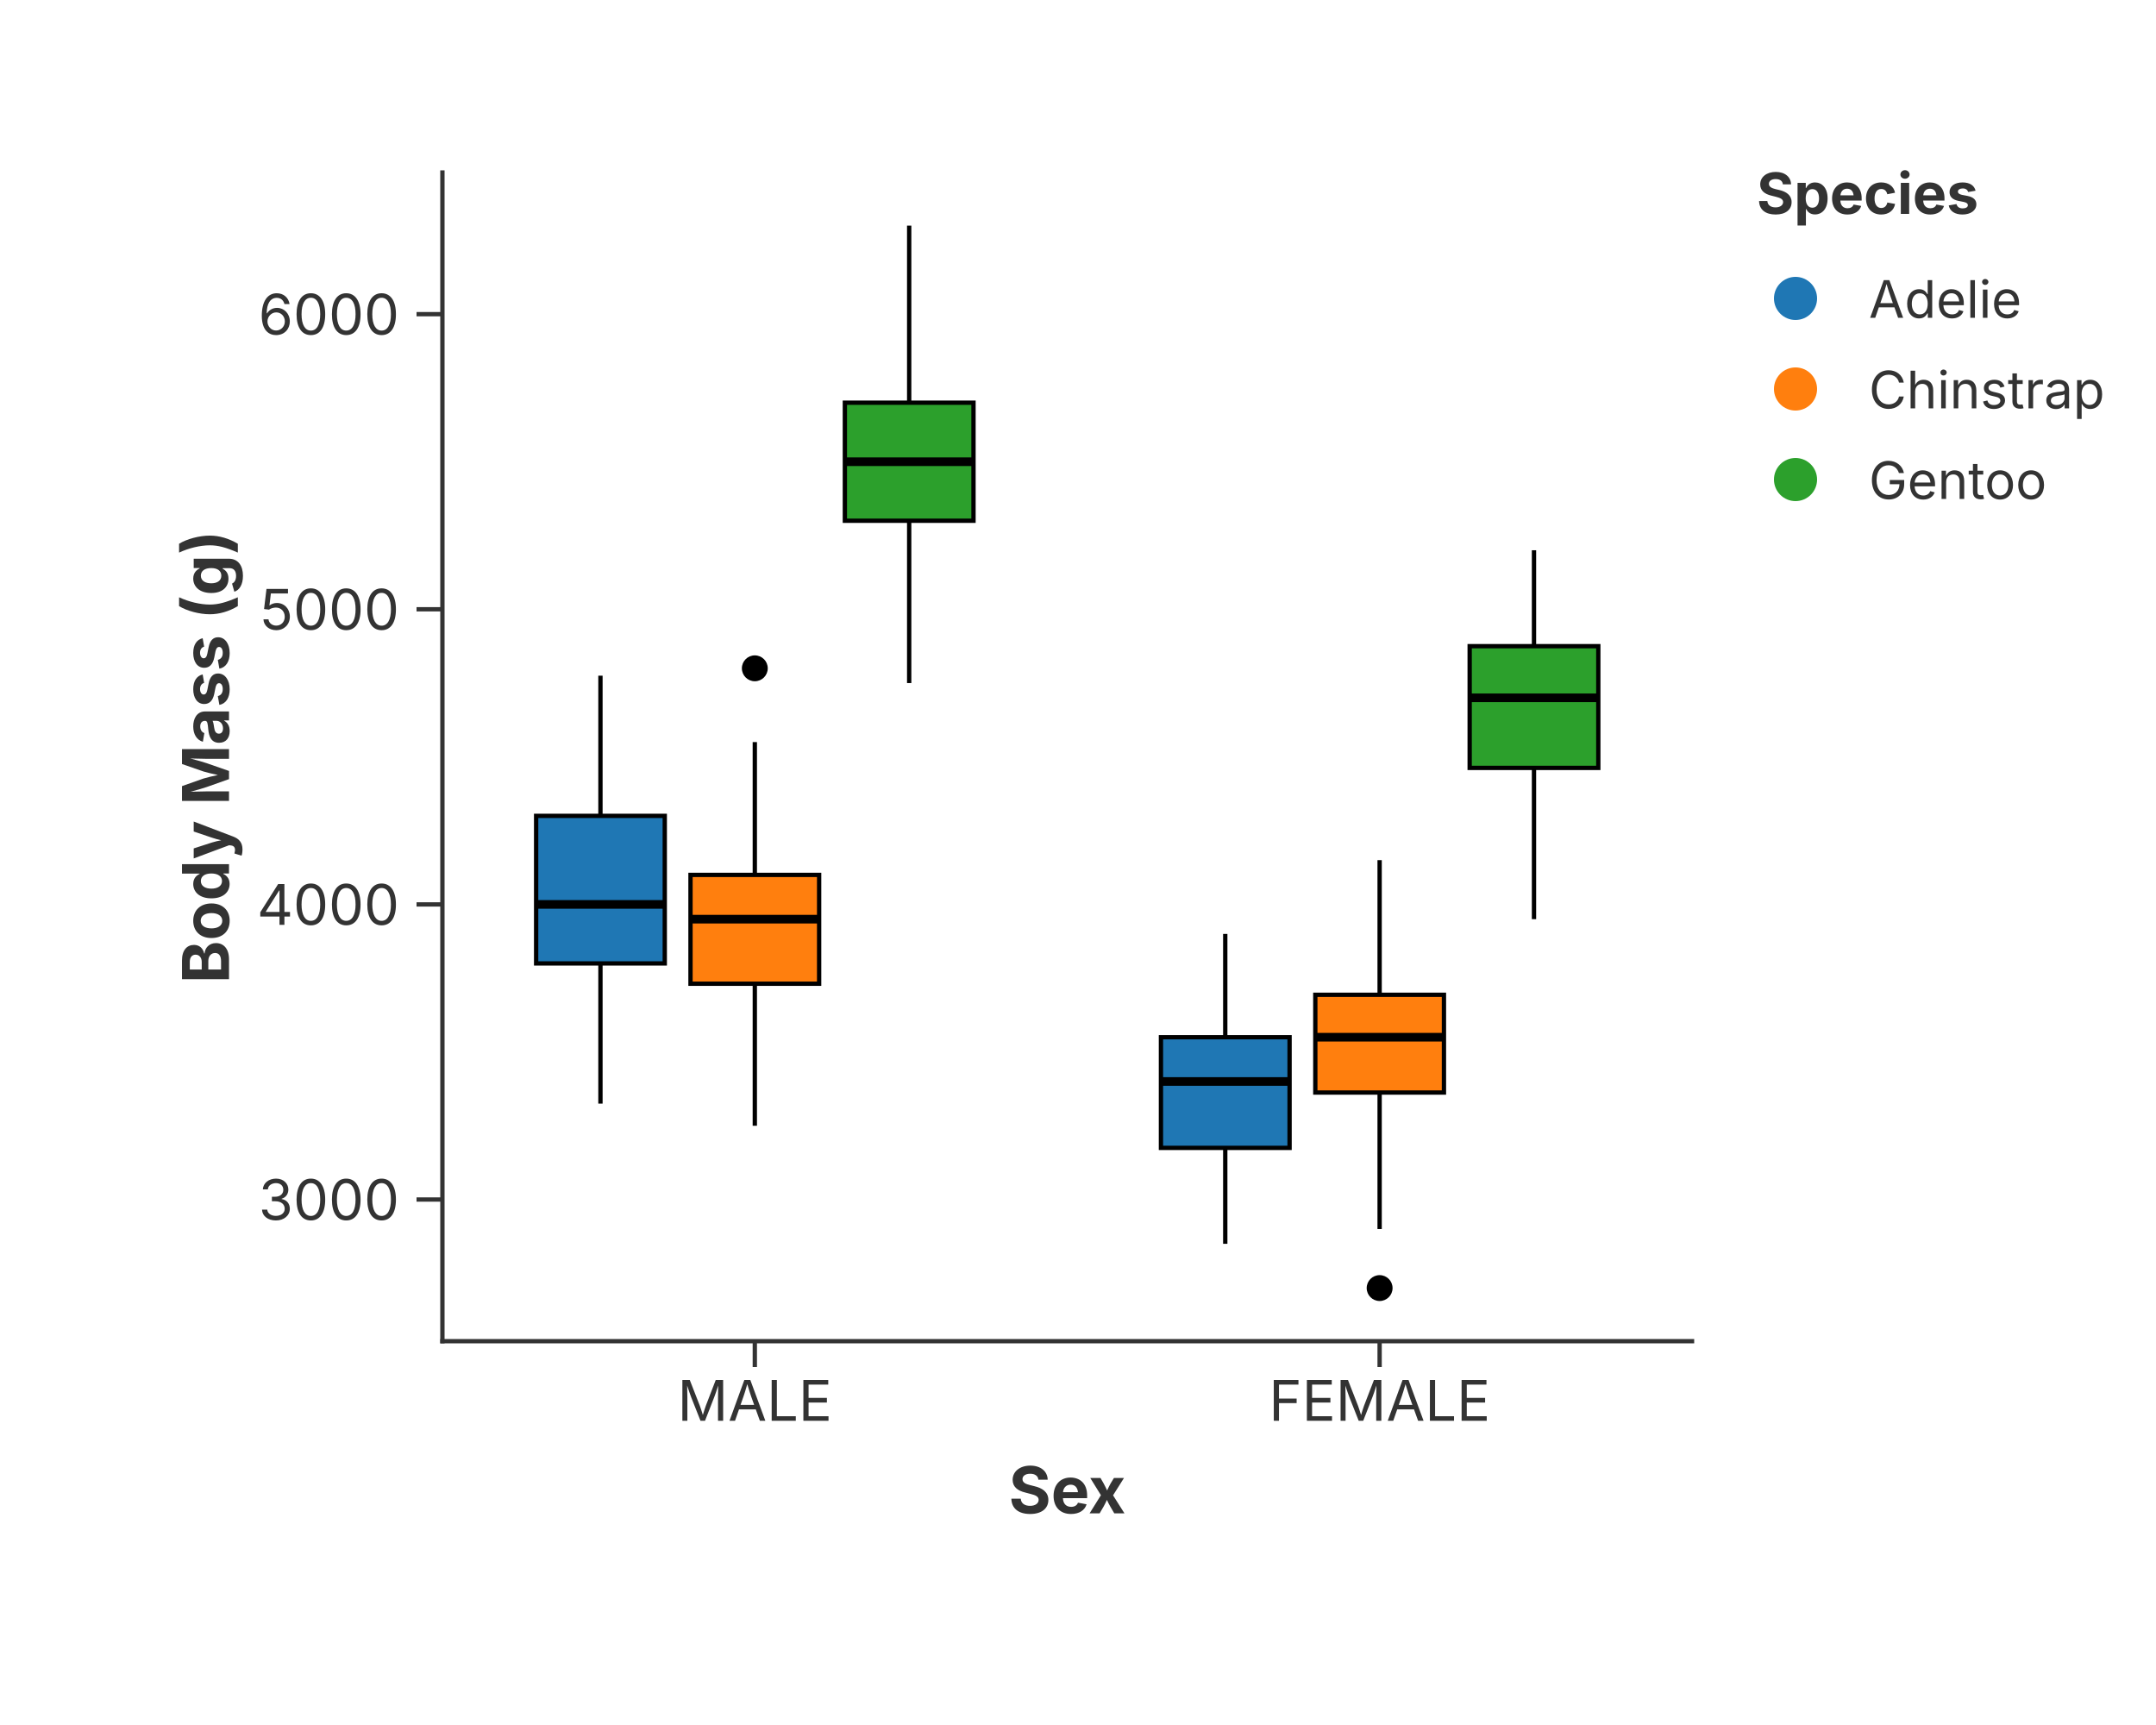
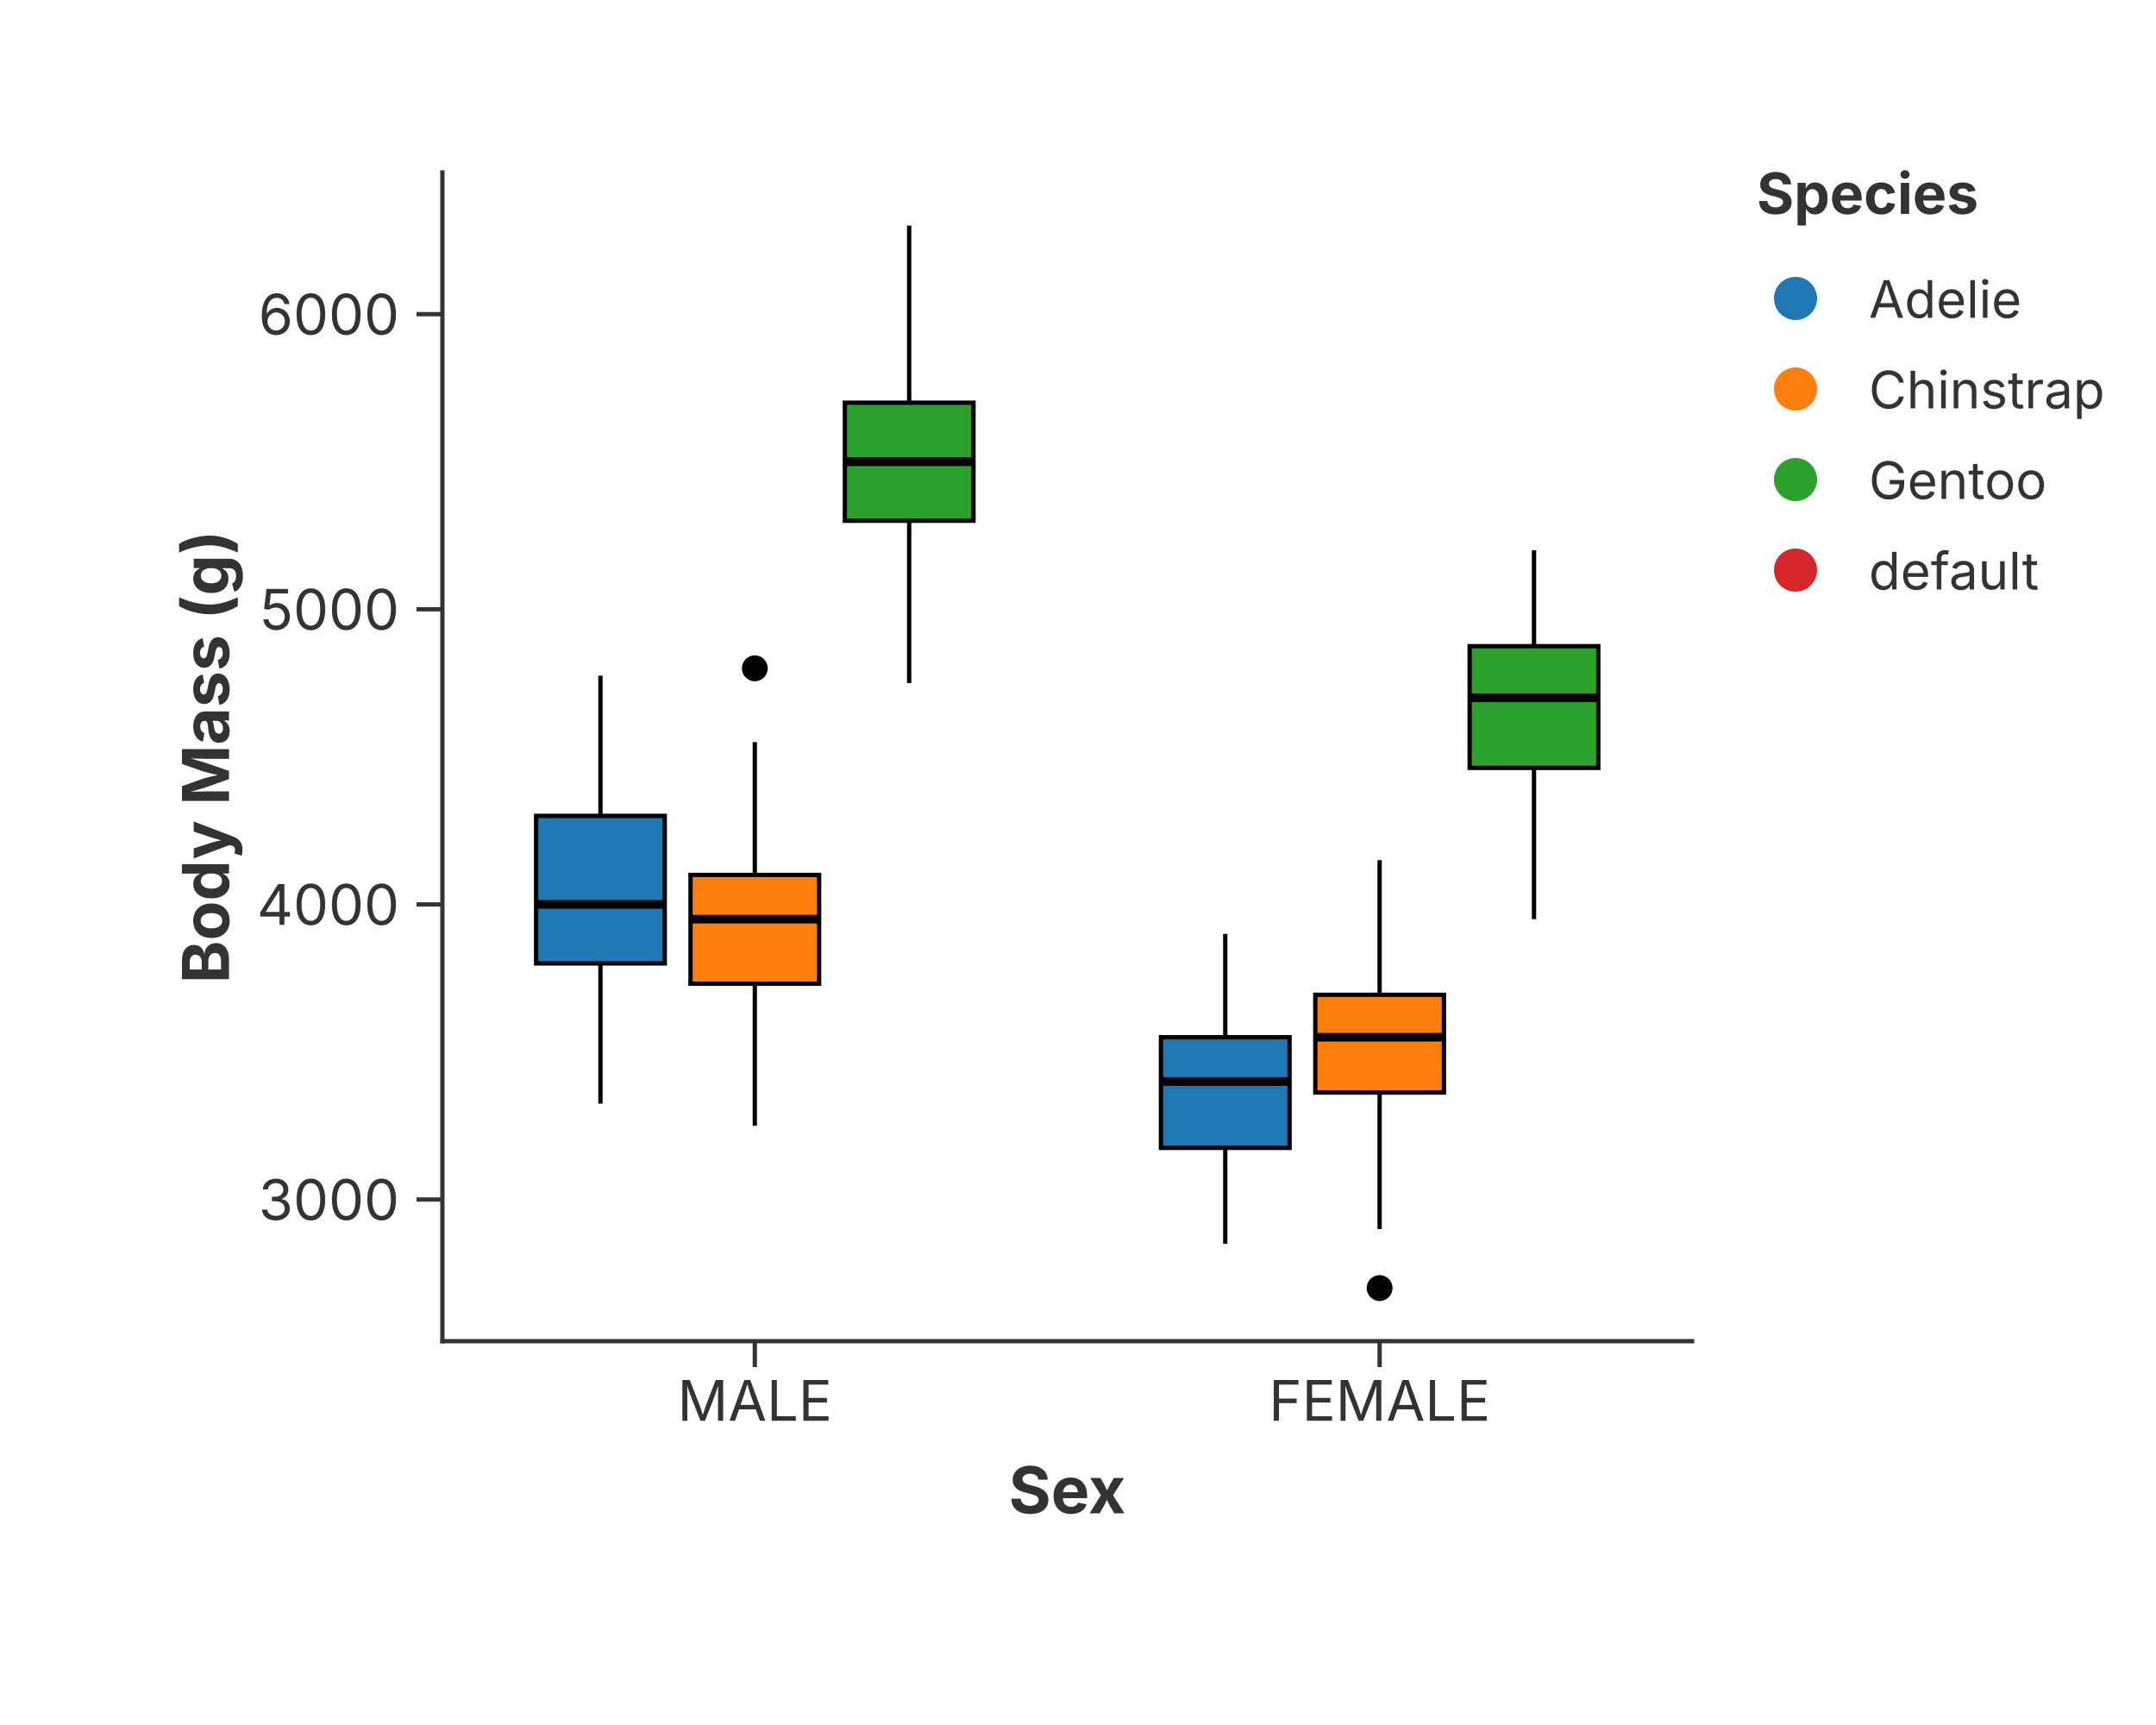
<svg xmlns="http://www.w3.org/2000/svg" width="500" height="400" viewBox="0 0 500 400">
  <rect width="100%" height="100%" fill="rgba(255,255,255,1.000)" />
  <line x1="102.60" y1="311.00" x2="392.40" y2="311.00" stroke="rgba(51,51,51,1.000)" stroke-width="1" stroke-linecap="square" />
  <line x1="175.05" y1="311.00" x2="175.05" y2="317.00" stroke="rgba(51,51,51,1.000)" stroke-width="1.0" />
  <text x="175.05" y="320.00" font-size="13" font-family="Inter, -apple-system, BlinkMacSystemFont, 'Segoe UI', Roboto, Helvetica, Arial, 'PingFang SC', 'Microsoft YaHei', Ubuntu, Cantarell, 'Noto Sans', sans-serif" fill="rgba(51,51,51,1.000)" text-anchor="middle" dominant-baseline="hanging">MALE</text>
  <line x1="319.95" y1="311.00" x2="319.95" y2="317.00" stroke="rgba(51,51,51,1.000)" stroke-width="1.0" />
  <text x="319.95" y="320.00" font-size="13" font-family="Inter, -apple-system, BlinkMacSystemFont, 'Segoe UI', Roboto, Helvetica, Arial, 'PingFang SC', 'Microsoft YaHei', Ubuntu, Cantarell, 'Noto Sans', sans-serif" fill="rgba(51,51,51,1.000)" text-anchor="middle" dominant-baseline="hanging">FEMALE</text>
  <text x="247.50" y="340.00" text-anchor="middle" font-size="15" font-family="Inter, -apple-system, BlinkMacSystemFont, 'Segoe UI', Roboto, Helvetica, Arial, 'PingFang SC', 'Microsoft YaHei', Ubuntu, Cantarell, 'Noto Sans', sans-serif" fill="rgba(51,51,51,1.000)" font-weight="bold" dominant-baseline="hanging">Sex</text>
  <line x1="102.60" y1="40.00" x2="102.60" y2="311.00" stroke="rgba(51,51,51,1.000)" stroke-width="1" stroke-linecap="square" />
  <line x1="102.60" y1="278.15" x2="96.60" y2="278.15" stroke="rgba(51,51,51,1.000)" stroke-width="1.0" />
  <text x="92.60" y="278.15" font-size="13" font-family="Inter, -apple-system, BlinkMacSystemFont, 'Segoe UI', Roboto, Helvetica, Arial, 'PingFang SC', 'Microsoft YaHei', Ubuntu, Cantarell, 'Noto Sans', sans-serif" fill="rgba(51,51,51,1.000)" text-anchor="end" dominant-baseline="central">3000</text>
  <line x1="102.60" y1="209.72" x2="96.60" y2="209.72" stroke="rgba(51,51,51,1.000)" stroke-width="1.0" />
  <text x="92.60" y="209.72" font-size="13" font-family="Inter, -apple-system, BlinkMacSystemFont, 'Segoe UI', Roboto, Helvetica, Arial, 'PingFang SC', 'Microsoft YaHei', Ubuntu, Cantarell, 'Noto Sans', sans-serif" fill="rgba(51,51,51,1.000)" text-anchor="end" dominant-baseline="central">4000</text>
  <line x1="102.60" y1="141.28" x2="96.60" y2="141.28" stroke="rgba(51,51,51,1.000)" stroke-width="1.0" />
  <text x="92.60" y="141.28" font-size="13" font-family="Inter, -apple-system, BlinkMacSystemFont, 'Segoe UI', Roboto, Helvetica, Arial, 'PingFang SC', 'Microsoft YaHei', Ubuntu, Cantarell, 'Noto Sans', sans-serif" fill="rgba(51,51,51,1.000)" text-anchor="end" dominant-baseline="central">5000</text>
  <line x1="102.60" y1="72.85" x2="96.60" y2="72.85" stroke="rgba(51,51,51,1.000)" stroke-width="1.0" />
  <text x="92.60" y="72.85" font-size="13" font-family="Inter, -apple-system, BlinkMacSystemFont, 'Segoe UI', Roboto, Helvetica, Arial, 'PingFang SC', 'Microsoft YaHei', Ubuntu, Cantarell, 'Noto Sans', sans-serif" fill="rgba(51,51,51,1.000)" text-anchor="end" dominant-baseline="central">6000</text>
  <text x="47.50" y="175.50" text-anchor="middle" font-size="15" font-family="Inter, -apple-system, BlinkMacSystemFont, 'Segoe UI', Roboto, Helvetica, Arial, 'PingFang SC', 'Microsoft YaHei', Ubuntu, Cantarell, 'Noto Sans', sans-serif" fill="rgba(51,51,51,1.000)" font-weight="bold" transform="rotate(-90, 47.50, 175.50)" dominant-baseline="middle">Body Mass (g)</text>
  <defs>
    <clipPath id="plot-clip-area">
      <rect x="102.600" y="40.000" width="289.800" height="271.000" />
    </clipPath>
  </defs>
  <rect x="124.335" y="189.187" width="29.832" height="34.217" fill="rgba(31,119,180,1.000)" stroke="rgba(0,0,0,1.000)" stroke-width="1.000" fill-opacity="1.000" stroke-opacity="1.000" clip-path="url(#plot-clip-area)" />
  <line x1="139.251" y1="255.910" x2="139.251" y2="223.404" stroke="rgba(0,0,0,1.000)" stroke-width="1.000" stroke-opacity="1.000" />
  <line x1="139.251" y1="156.681" x2="139.251" y2="189.187" stroke="rgba(0,0,0,1.000)" stroke-width="1.000" stroke-opacity="1.000" />
  <line x1="124.335" y1="209.717" x2="154.167" y2="209.717" stroke="rgba(0,0,0,1.000)" stroke-width="2.000" stroke-opacity="1.000" />
  <rect x="160.134" y="202.874" width="29.832" height="25.235" fill="rgba(255,127,14,1.000)" stroke="rgba(0,0,0,1.000)" stroke-width="1.000" fill-opacity="1.000" stroke-opacity="1.000" clip-path="url(#plot-clip-area)" />
  <line x1="175.050" y1="261.043" x2="175.050" y2="228.109" stroke="rgba(0,0,0,1.000)" stroke-width="1.000" stroke-opacity="1.000" />
  <line x1="175.050" y1="172.078" x2="175.050" y2="202.874" stroke="rgba(0,0,0,1.000)" stroke-width="1.000" stroke-opacity="1.000" />
  <line x1="160.134" y1="213.139" x2="189.966" y2="213.139" stroke="rgba(0,0,0,1.000)" stroke-width="2.000" stroke-opacity="1.000" />
  <circle cx="175.050" cy="154.970" r="3.000" fill="rgba(0,0,0,1.000)" stroke="none" stroke-width="0.000" fill-opacity="1.000" stroke-opacity="1.000" clip-path="url(#plot-clip-area)" />
  <rect x="195.933" y="93.379" width="29.832" height="27.374" fill="rgba(44,160,44,1.000)" stroke="rgba(0,0,0,1.000)" stroke-width="1.000" fill-opacity="1.000" stroke-opacity="1.000" clip-path="url(#plot-clip-area)" />
  <line x1="210.849" y1="158.391" x2="210.849" y2="120.753" stroke="rgba(0,0,0,1.000)" stroke-width="1.000" stroke-opacity="1.000" />
  <line x1="210.849" y1="52.318" x2="210.849" y2="93.379" stroke="rgba(0,0,0,1.000)" stroke-width="1.000" stroke-opacity="1.000" />
  <line x1="195.933" y1="107.066" x2="225.765" y2="107.066" stroke="rgba(0,0,0,1.000)" stroke-width="2.000" stroke-opacity="1.000" />
  <rect x="269.235" y="240.513" width="29.832" height="25.663" fill="rgba(31,119,180,1.000)" stroke="rgba(0,0,0,1.000)" stroke-width="1.000" fill-opacity="1.000" stroke-opacity="1.000" clip-path="url(#plot-clip-area)" />
  <line x1="284.151" y1="288.417" x2="284.151" y2="266.176" stroke="rgba(0,0,0,1.000)" stroke-width="1.000" stroke-opacity="1.000" />
  <line x1="284.151" y1="216.561" x2="284.151" y2="240.513" stroke="rgba(0,0,0,1.000)" stroke-width="1.000" stroke-opacity="1.000" />
  <line x1="269.235" y1="250.778" x2="299.067" y2="250.778" stroke="rgba(0,0,0,1.000)" stroke-width="2.000" stroke-opacity="1.000" />
  <rect x="305.034" y="230.675" width="29.832" height="22.669" fill="rgba(255,127,14,1.000)" stroke="rgba(0,0,0,1.000)" stroke-width="1.000" fill-opacity="1.000" stroke-opacity="1.000" clip-path="url(#plot-clip-area)" />
  <line x1="319.950" y1="284.995" x2="319.950" y2="253.344" stroke="rgba(0,0,0,1.000)" stroke-width="1.000" stroke-opacity="1.000" />
  <line x1="319.950" y1="199.452" x2="319.950" y2="230.675" stroke="rgba(0,0,0,1.000)" stroke-width="1.000" stroke-opacity="1.000" />
  <line x1="305.034" y1="240.513" x2="334.866" y2="240.513" stroke="rgba(0,0,0,1.000)" stroke-width="2.000" stroke-opacity="1.000" />
  <circle cx="319.950" cy="298.682" r="3.000" fill="rgba(0,0,0,1.000)" stroke="none" stroke-width="0.000" fill-opacity="1.000" stroke-opacity="1.000" clip-path="url(#plot-clip-area)" />
  <rect x="340.833" y="149.837" width="29.832" height="28.229" fill="rgba(44,160,44,1.000)" stroke="rgba(0,0,0,1.000)" stroke-width="1.000" fill-opacity="1.000" stroke-opacity="1.000" clip-path="url(#plot-clip-area)" />
  <line x1="355.749" y1="213.139" x2="355.749" y2="178.066" stroke="rgba(0,0,0,1.000)" stroke-width="1.000" stroke-opacity="1.000" />
  <line x1="355.749" y1="127.596" x2="355.749" y2="149.837" stroke="rgba(0,0,0,1.000)" stroke-width="1.000" stroke-opacity="1.000" />
  <line x1="340.833" y1="161.813" x2="370.665" y2="161.813" stroke="rgba(0,0,0,1.000)" stroke-width="2.000" stroke-opacity="1.000" />
  <text x="407.400" y="49.600" font-size="13.2" font-family="Inter, -apple-system, BlinkMacSystemFont, 'Segoe UI', Roboto, Helvetica, Arial, 'PingFang SC', 'Microsoft YaHei', Ubuntu, Cantarell, 'Noto Sans', sans-serif" fill="rgba(51,51,51,1.000)" fill-opacity="1.000" text-anchor="start" font-weight="bold">Species</text>
  <circle cx="416.400" cy="69.200" r="5.000" fill="rgba(31,119,180,1.000)" stroke="none" stroke-width="0.000" fill-opacity="1.000" stroke-opacity="1.000" />
  <text x="433.400" y="73.700" font-size="12.0" font-family="Inter, -apple-system, BlinkMacSystemFont, 'Segoe UI', Roboto, Helvetica, Arial, 'PingFang SC', 'Microsoft YaHei', Ubuntu, Cantarell, 'Noto Sans', sans-serif" fill="rgba(51,51,51,1.000)" fill-opacity="1.000" text-anchor="start" font-weight="normal">Adelie</text>
  <circle cx="416.400" cy="90.200" r="5.000" fill="rgba(255,127,14,1.000)" stroke="none" stroke-width="0.000" fill-opacity="1.000" stroke-opacity="1.000" />
  <text x="433.400" y="94.700" font-size="12.0" font-family="Inter, -apple-system, BlinkMacSystemFont, 'Segoe UI', Roboto, Helvetica, Arial, 'PingFang SC', 'Microsoft YaHei', Ubuntu, Cantarell, 'Noto Sans', sans-serif" fill="rgba(51,51,51,1.000)" fill-opacity="1.000" text-anchor="start" font-weight="normal">Chinstrap</text>
  <circle cx="416.400" cy="111.200" r="5.000" fill="rgba(44,160,44,1.000)" stroke="none" stroke-width="0.000" fill-opacity="1.000" stroke-opacity="1.000" />
  <text x="433.400" y="115.700" font-size="12.0" font-family="Inter, -apple-system, BlinkMacSystemFont, 'Segoe UI', Roboto, Helvetica, Arial, 'PingFang SC', 'Microsoft YaHei', Ubuntu, Cantarell, 'Noto Sans', sans-serif" fill="rgba(51,51,51,1.000)" fill-opacity="1.000" text-anchor="start" font-weight="normal">Gentoo</text>
+   <circle cx="416.400" cy="132.200" r="5.000" fill="rgba(214,39,40,1.000)" stroke="none" stroke-width="0.000" fill-opacity="1.000" stroke-opacity="1.000" />
+   <text x="433.400" y="136.700" font-size="12.0" font-family="Inter, -apple-system, BlinkMacSystemFont, 'Segoe UI', Roboto, Helvetica, Arial, 'PingFang SC', 'Microsoft YaHei', Ubuntu, Cantarell, 'Noto Sans', sans-serif" fill="rgba(51,51,51,1.000)" fill-opacity="1.000" text-anchor="start" font-weight="normal">default</text>
</svg>
